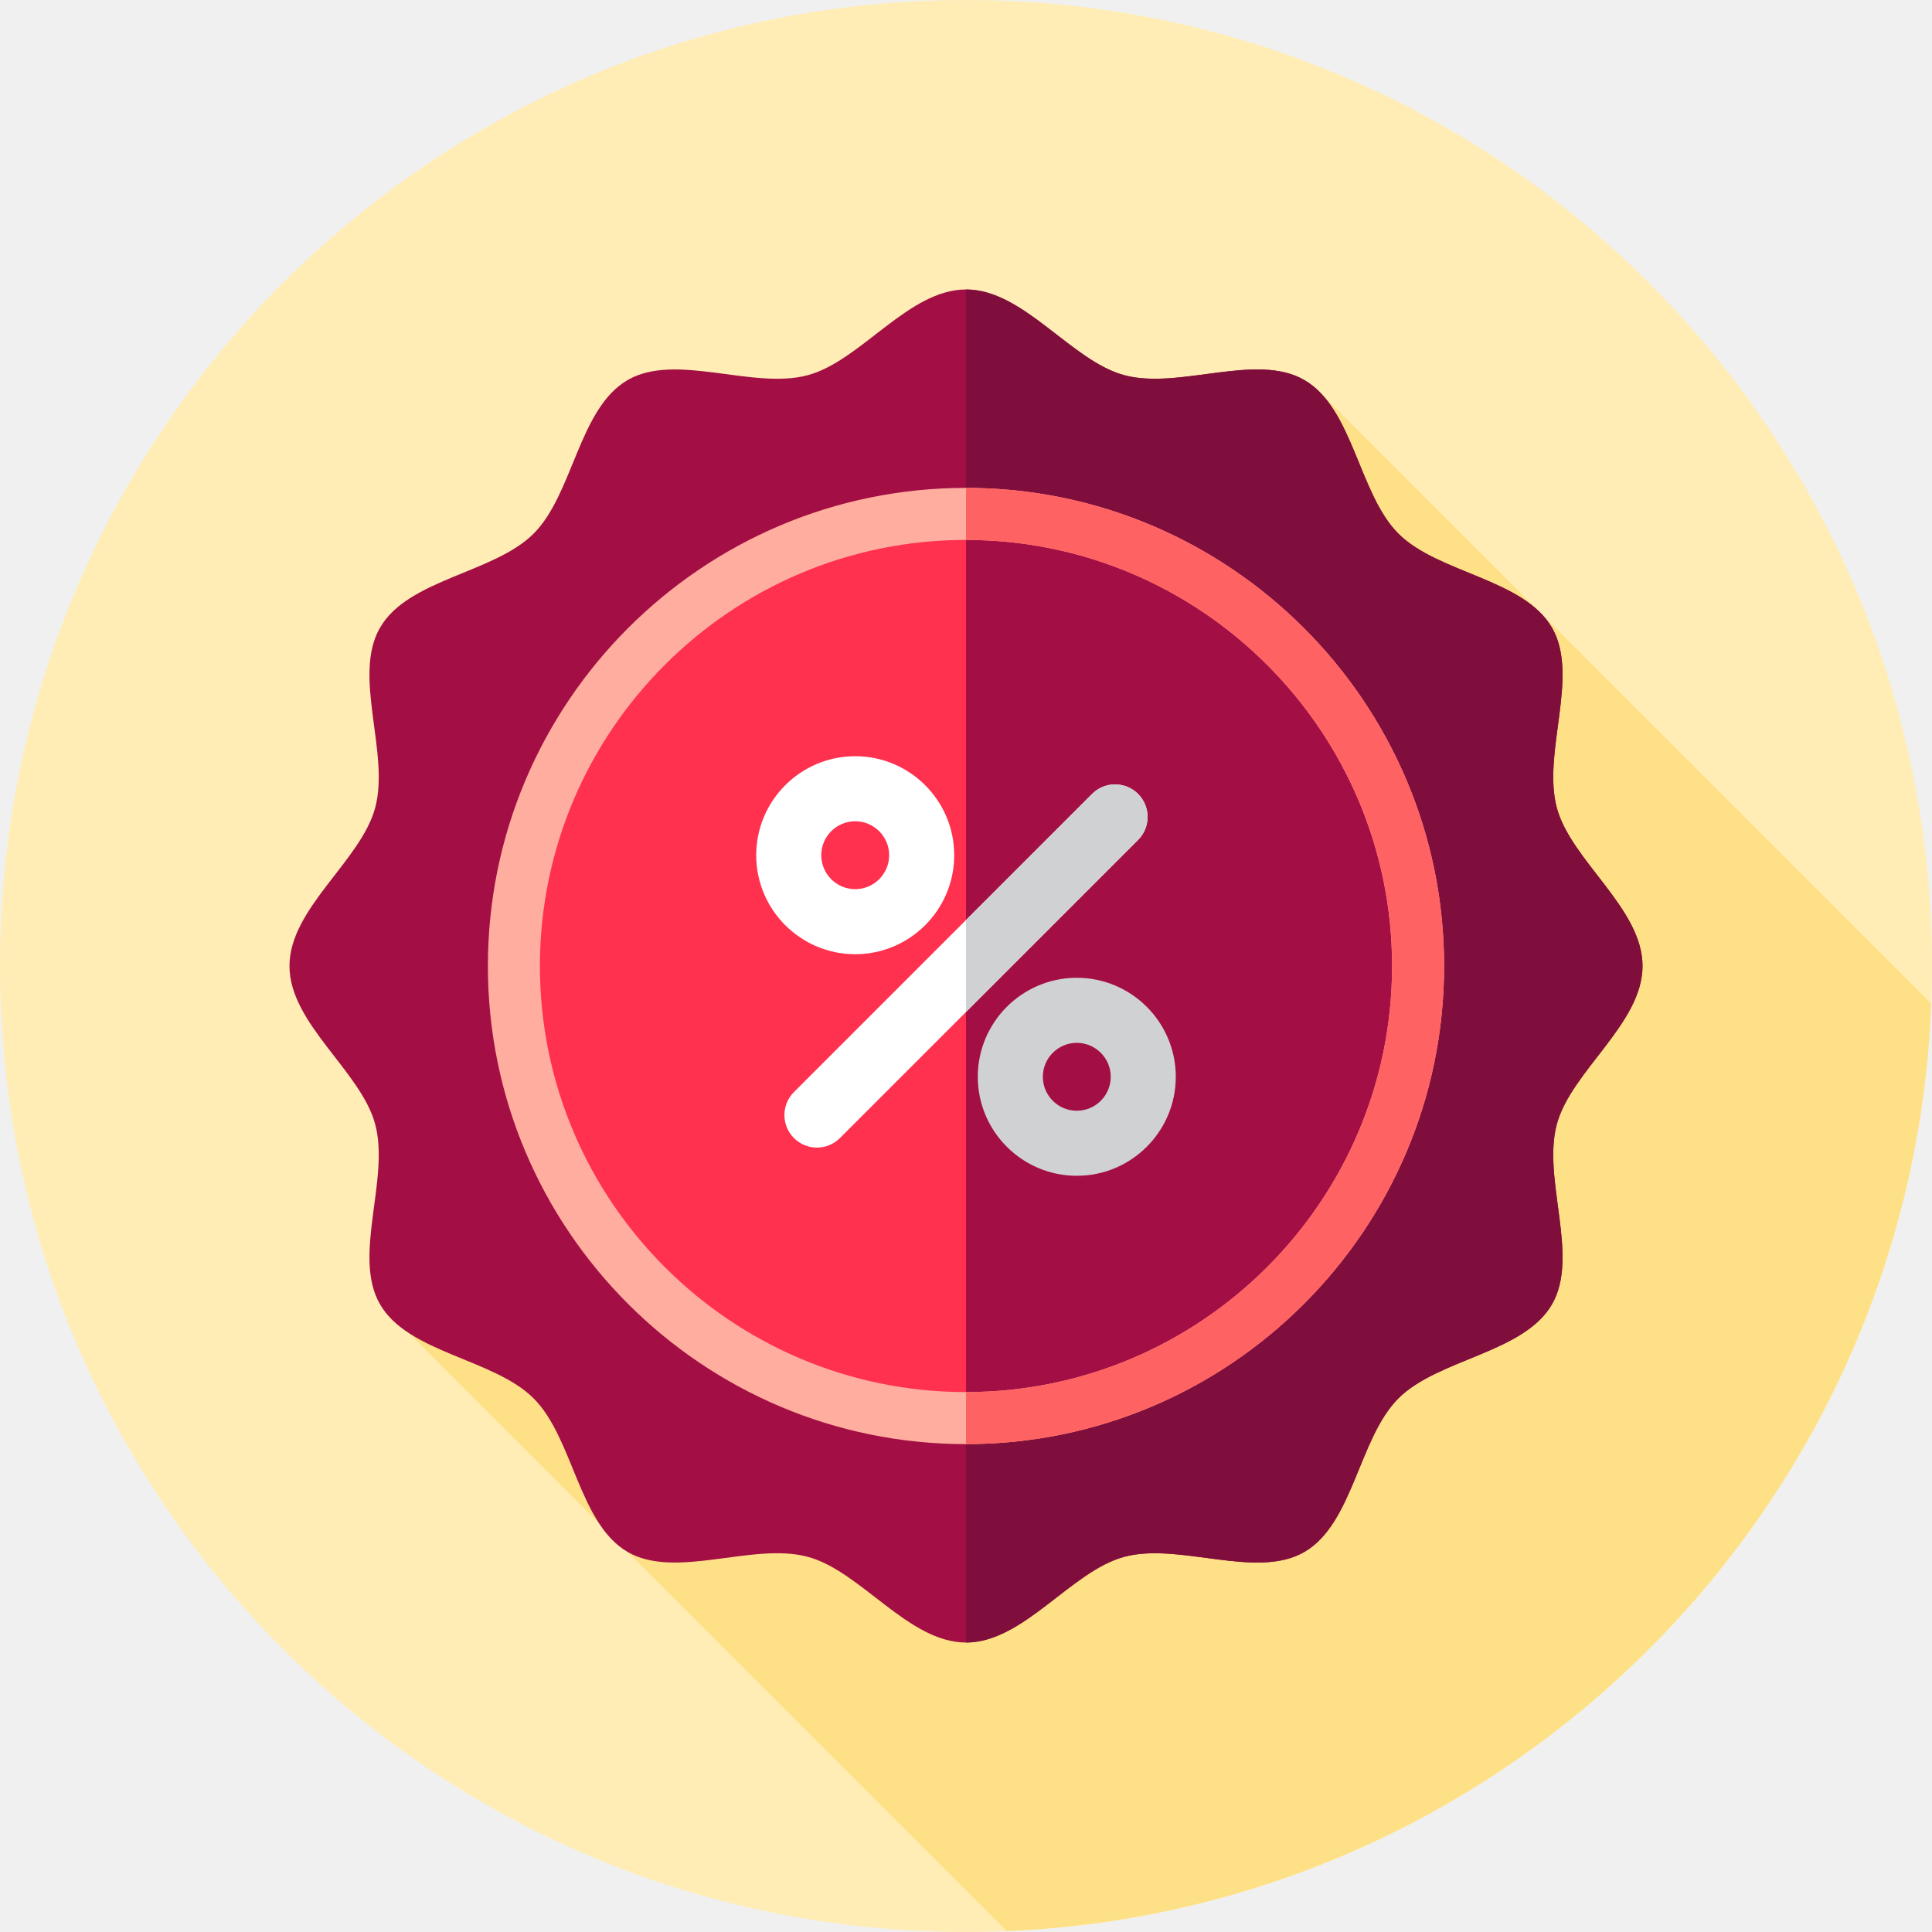
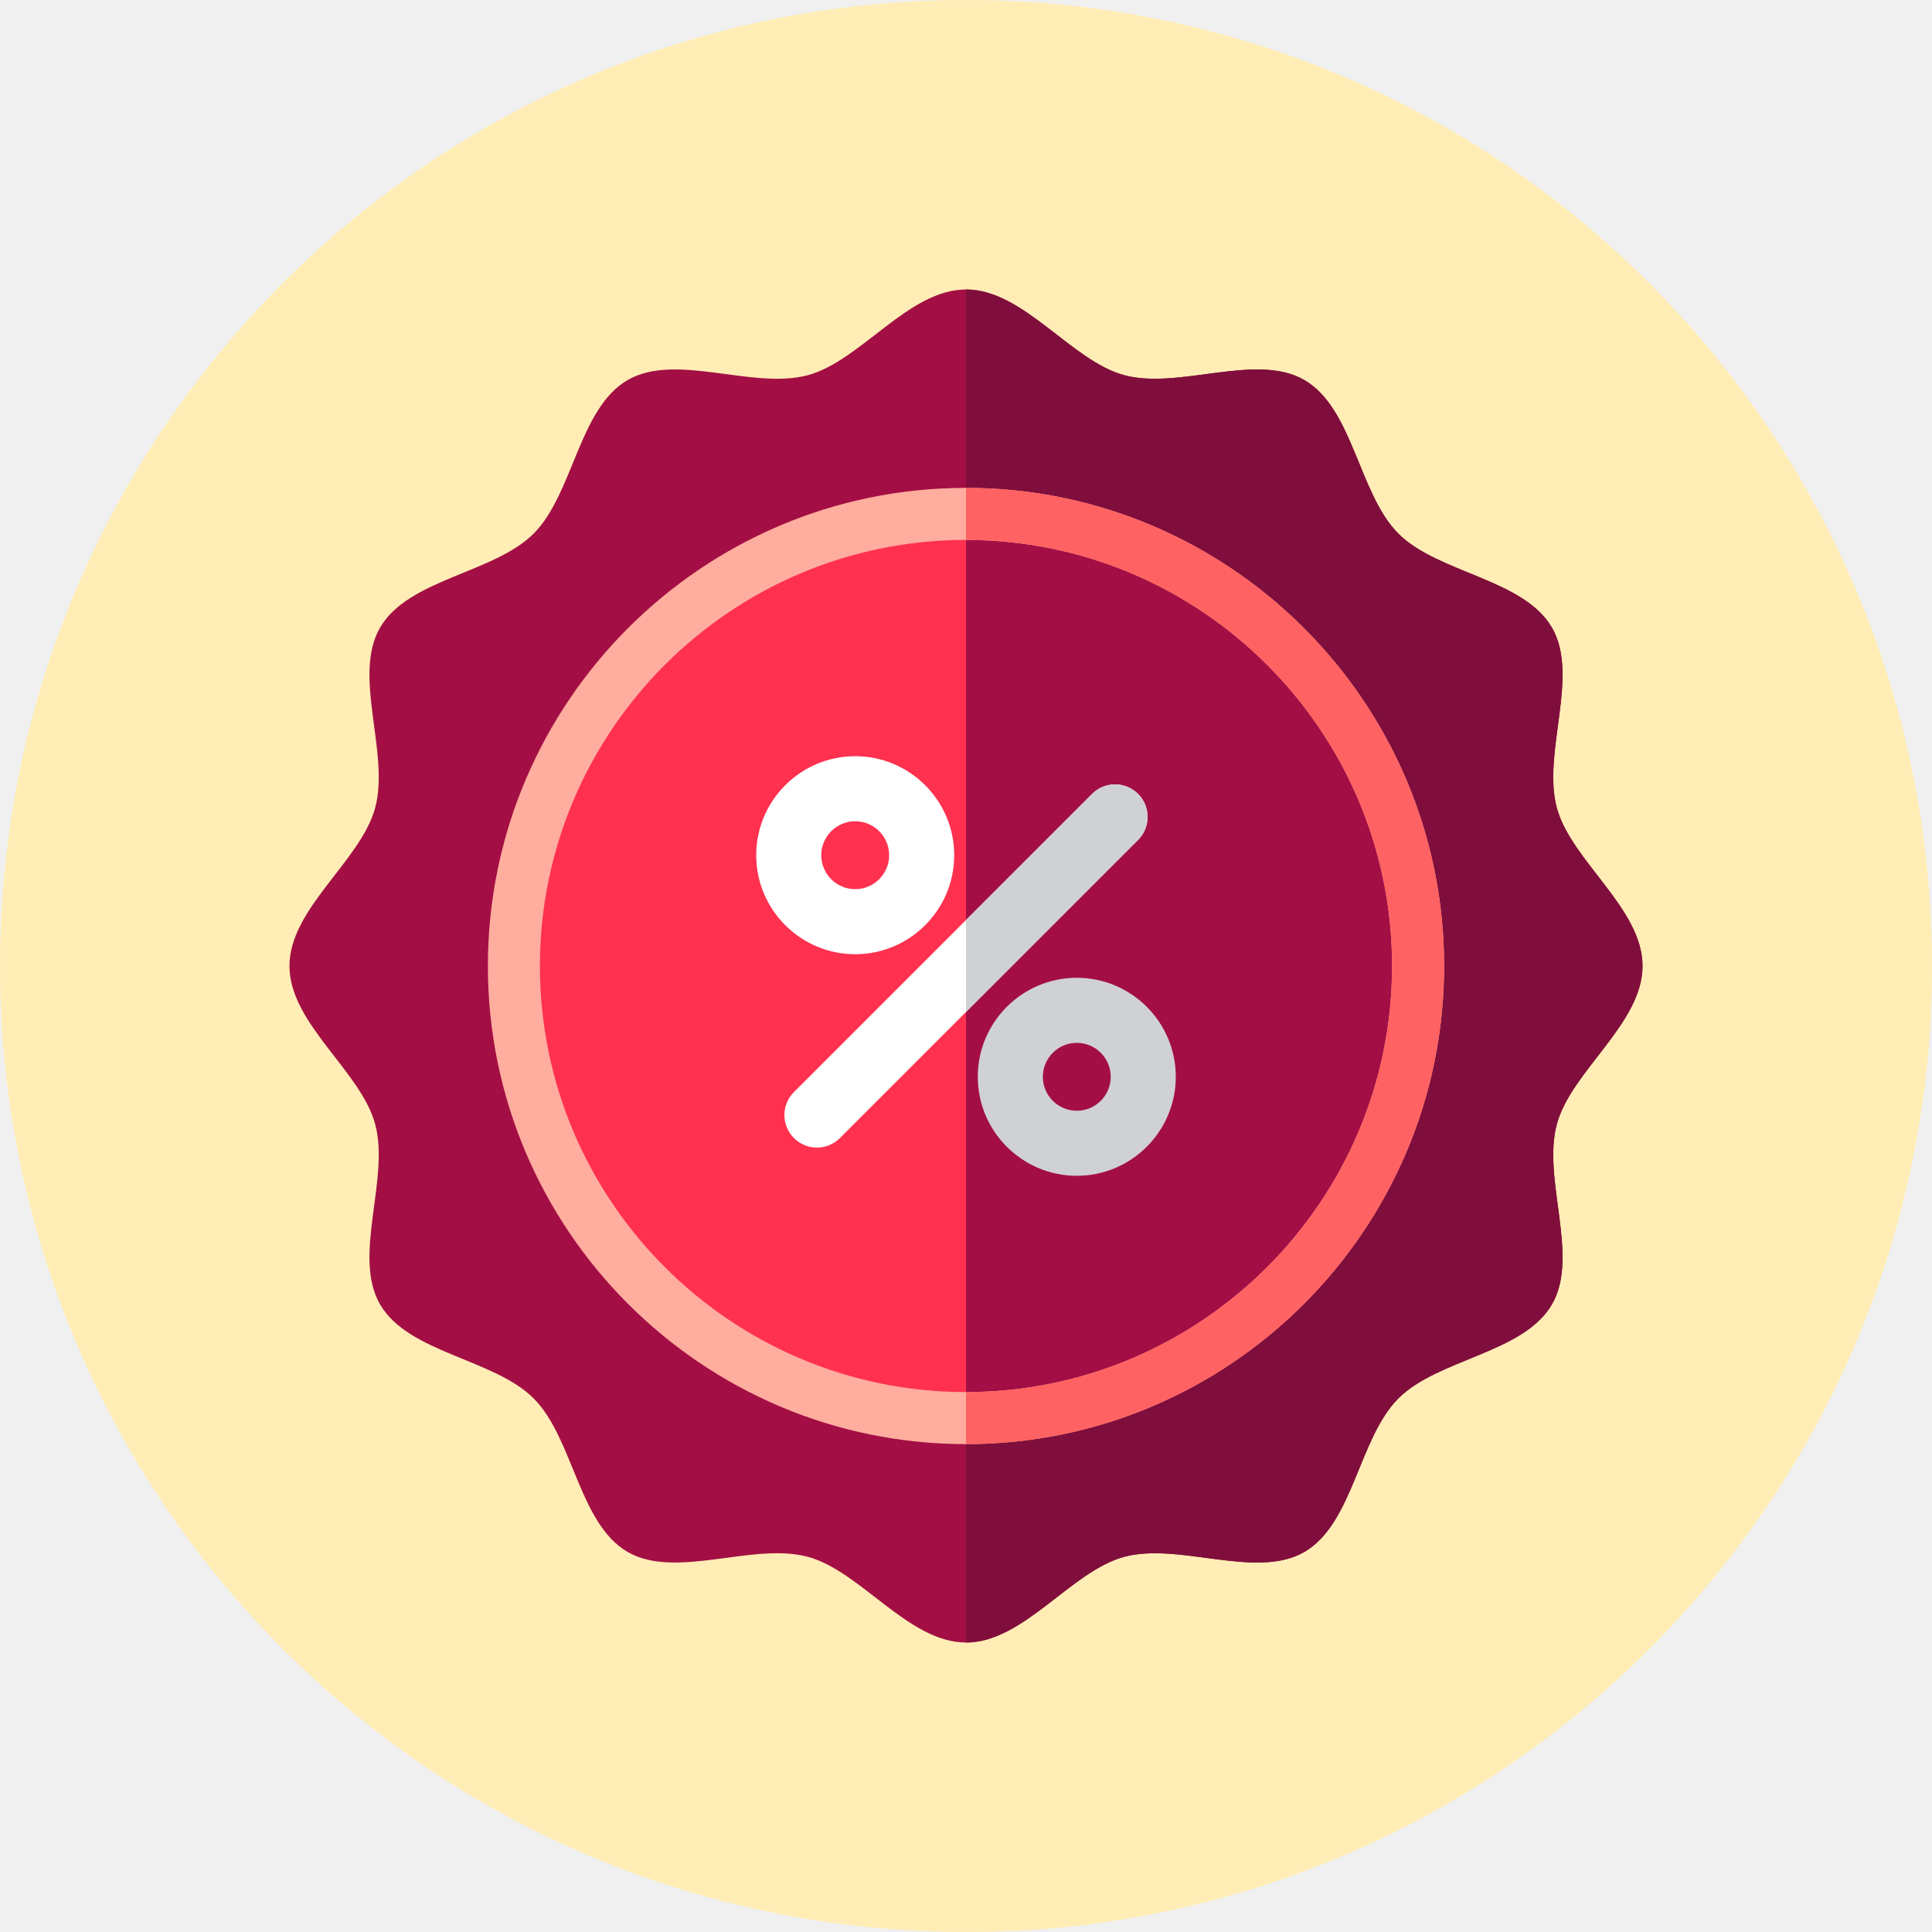
<svg xmlns="http://www.w3.org/2000/svg" height="800px" width="800px" version="1.1" id="Layer_1" viewBox="0 0 512 512" xml:space="preserve">
  <circle style="fill:#FFEDB5;" cx="256" cy="256" r="256" />
-   <path style="fill:#FEE187;" d="M266.807,511.757c133.067-5.529,239.883-112.618,244.982-245.794l-162.46-162.461L196.212,292.174  l8.409,8.409l-103.91,45.077L266.807,511.757z" />
+   <path style="fill:#FFEDB5;" d="M266.807,511.757c133.067-5.529,239.883-112.618,244.982-245.794l-162.46-162.461L196.212,292.174  l8.409,8.409l-103.91,45.077L266.807,511.757z" />
  <path style="fill:#A30F44;" d="M76.714,256c0-15.281,18.954-27.867,22.721-41.96c3.898-14.581-6.11-34.937,1.276-47.702  c7.492-12.95,30.194-14.414,40.705-24.923c10.511-10.511,11.973-33.211,24.923-40.703c12.767-7.387,33.121,2.622,47.702-1.276  c14.093-3.767,26.677-22.721,41.958-22.721s27.867,18.954,41.96,22.721c14.581,3.898,34.937-6.11,47.702,1.276  c12.95,7.492,14.414,30.194,24.923,40.705c10.511,10.511,33.211,11.973,40.703,24.923c7.387,12.767-2.622,33.121,1.276,47.702  c3.767,14.093,22.721,26.677,22.721,41.958s-18.954,27.867-22.721,41.96c-3.898,14.581,6.11,34.937-1.276,47.702  c-7.492,12.95-30.194,14.414-40.705,24.923c-10.511,10.511-11.973,33.211-24.923,40.703c-12.767,7.387-33.121-2.622-47.702,1.276  c-14.093,3.767-26.677,22.721-41.958,22.721s-27.867-18.954-41.96-22.721c-14.581-3.898-34.937,6.11-47.702-1.276  c-12.95-7.492-14.414-30.194-24.923-40.705c-10.511-10.511-33.211-11.973-40.703-24.923c-7.387-12.767,2.622-33.121-1.276-47.702  C95.668,283.865,76.714,271.281,76.714,256z" />
  <path style="fill:#7F0E3C;" d="M412.565,297.96c3.767-14.093,22.721-26.679,22.721-41.96s-18.954-27.865-22.721-41.958  c-3.898-14.581,6.111-34.935-1.276-47.702c-7.492-12.95-30.194-14.414-40.703-24.923c-10.511-10.511-11.973-33.211-24.923-40.705  c-12.767-7.387-33.121,2.622-47.702-1.276c-14.093-3.767-26.679-22.721-41.958-22.721v358.572c15.279,0,27.865-18.954,41.958-22.721  c14.581-3.898,34.935,6.111,47.702-1.276c12.95-7.492,14.414-30.194,24.923-40.703c10.511-10.511,33.211-11.973,40.705-24.923  C418.675,332.897,408.667,312.541,412.565,297.96z" />
  <circle style="fill:#FF314F;" cx="256" cy="256" r="119.81" />
  <path style="fill:#A30F44;" d="M375.811,256c0-66.17-53.641-119.811-119.811-119.811v239.623  C322.17,375.811,375.811,322.17,375.811,256z" />
  <path style="fill:#FFAD9E;" d="M256,382.707c-69.866,0-126.707-56.841-126.707-126.707S186.134,129.293,256,129.293  S382.707,186.134,382.707,256S325.866,382.707,256,382.707z M256,143.084c-62.262,0-112.916,50.654-112.916,112.916  S193.738,368.916,256,368.916S368.916,318.262,368.916,256S318.262,143.084,256,143.084z" />
  <path style="fill:#FF6262;" d="M382.707,256c0-69.866-56.841-126.707-126.707-126.707v13.791  c62.262,0,112.916,50.654,112.916,112.916S318.262,368.916,256,368.916v13.791C325.866,382.707,382.707,325.866,382.707,256z" />
  <path style="fill:#FFFFFF;" d="M226.64,252.876c-14.467,0-26.236-11.769-26.236-26.236s11.769-26.236,26.236-26.236  s26.236,11.769,26.236,26.236C252.876,241.107,241.105,252.876,226.64,252.876z M226.64,217.643c-4.961,0-8.997,4.036-8.997,8.997  s4.036,8.997,8.997,8.997s8.997-4.036,8.997-8.997S231.602,217.643,226.64,217.643z" />
  <path style="fill:#D0D1D3;" d="M285.36,311.596c-14.467,0-26.236-11.769-26.236-26.236s11.769-26.236,26.236-26.236  s26.236,11.769,26.236,26.236S299.827,311.596,285.36,311.596z M285.36,276.365c-4.961,0-8.997,4.036-8.997,8.997  s4.036,8.997,8.997,8.997s8.997-4.036,8.997-8.997C294.357,280.4,290.321,276.365,285.36,276.365z" />
  <path style="fill:#FFFFFF;" d="M216.497,304.123c-2.205,0-4.413-0.841-6.094-2.526c-3.367-3.365-3.367-8.823,0-12.188l79.007-79.007  c3.363-3.367,8.825-3.367,12.188,0c3.367,3.365,3.367,8.823,0,12.188l-79.007,79.007  C220.91,303.282,218.702,304.123,216.497,304.123z" />
  <path style="fill:#D0D1D3;" d="M301.597,210.403c-3.363-3.367-8.825-3.367-12.188,0L256,243.812v24.378l45.597-45.597  C304.964,219.226,304.964,213.768,301.597,210.403z" />
</svg>
